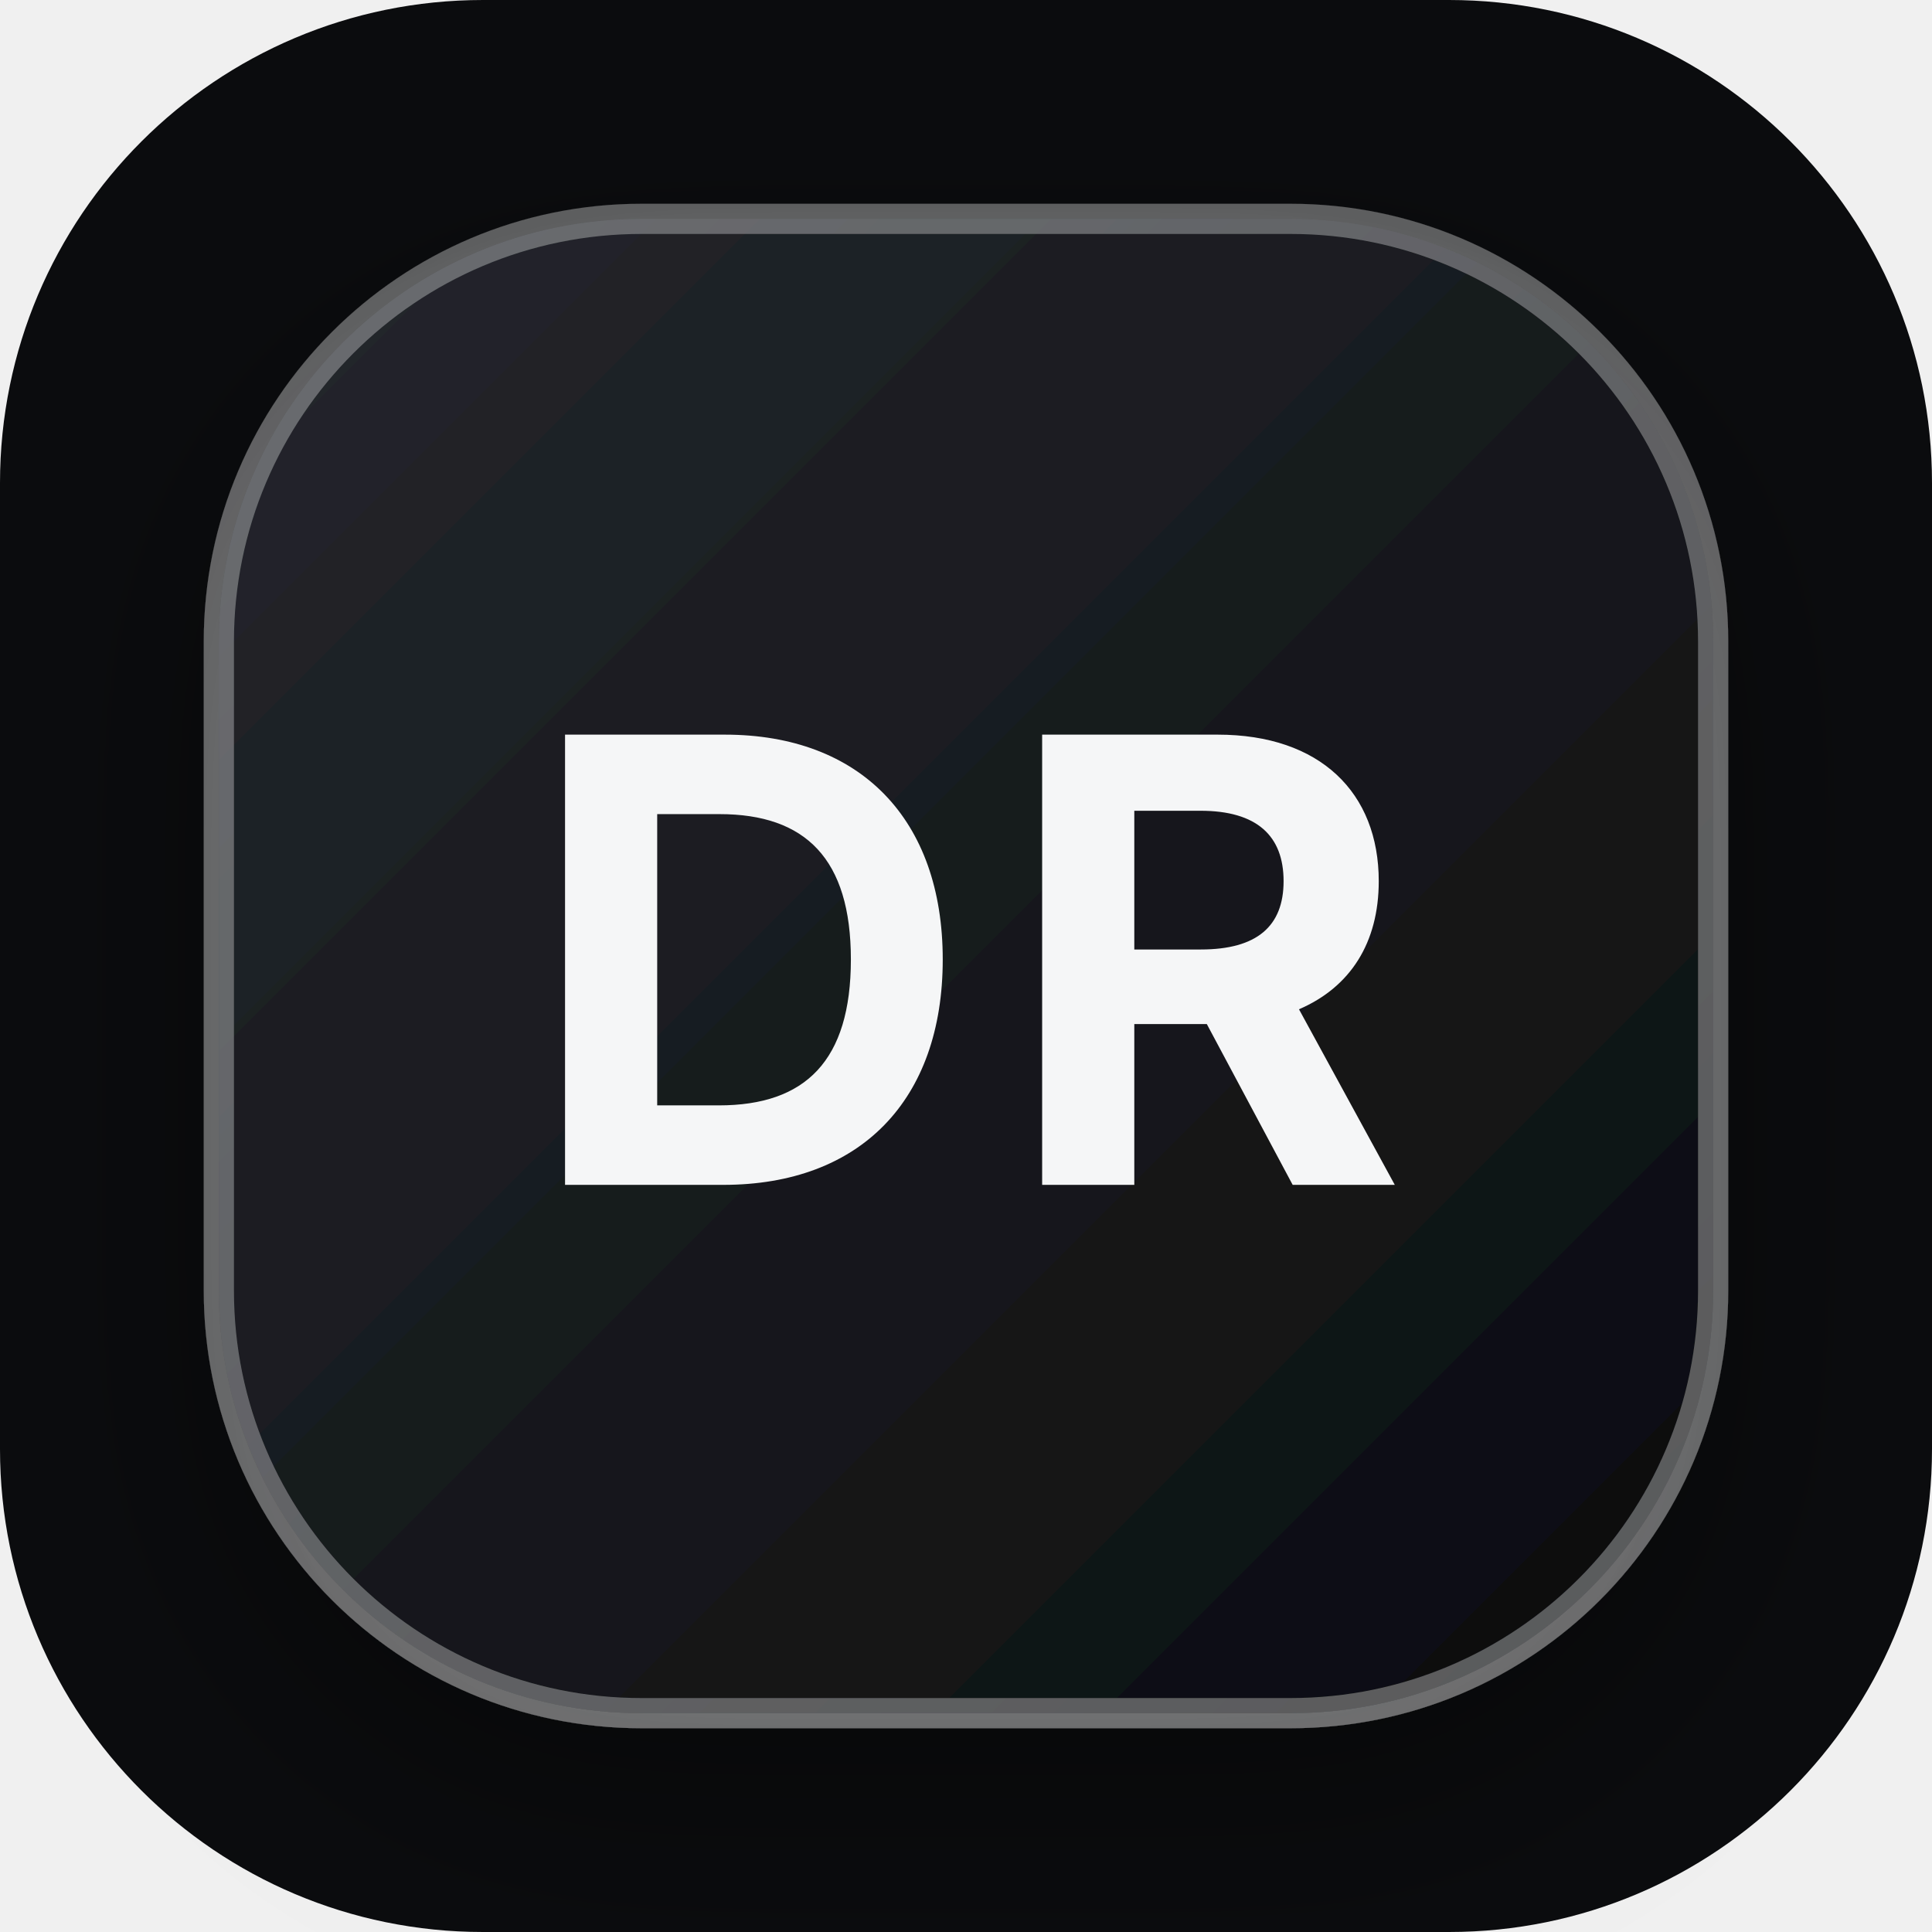
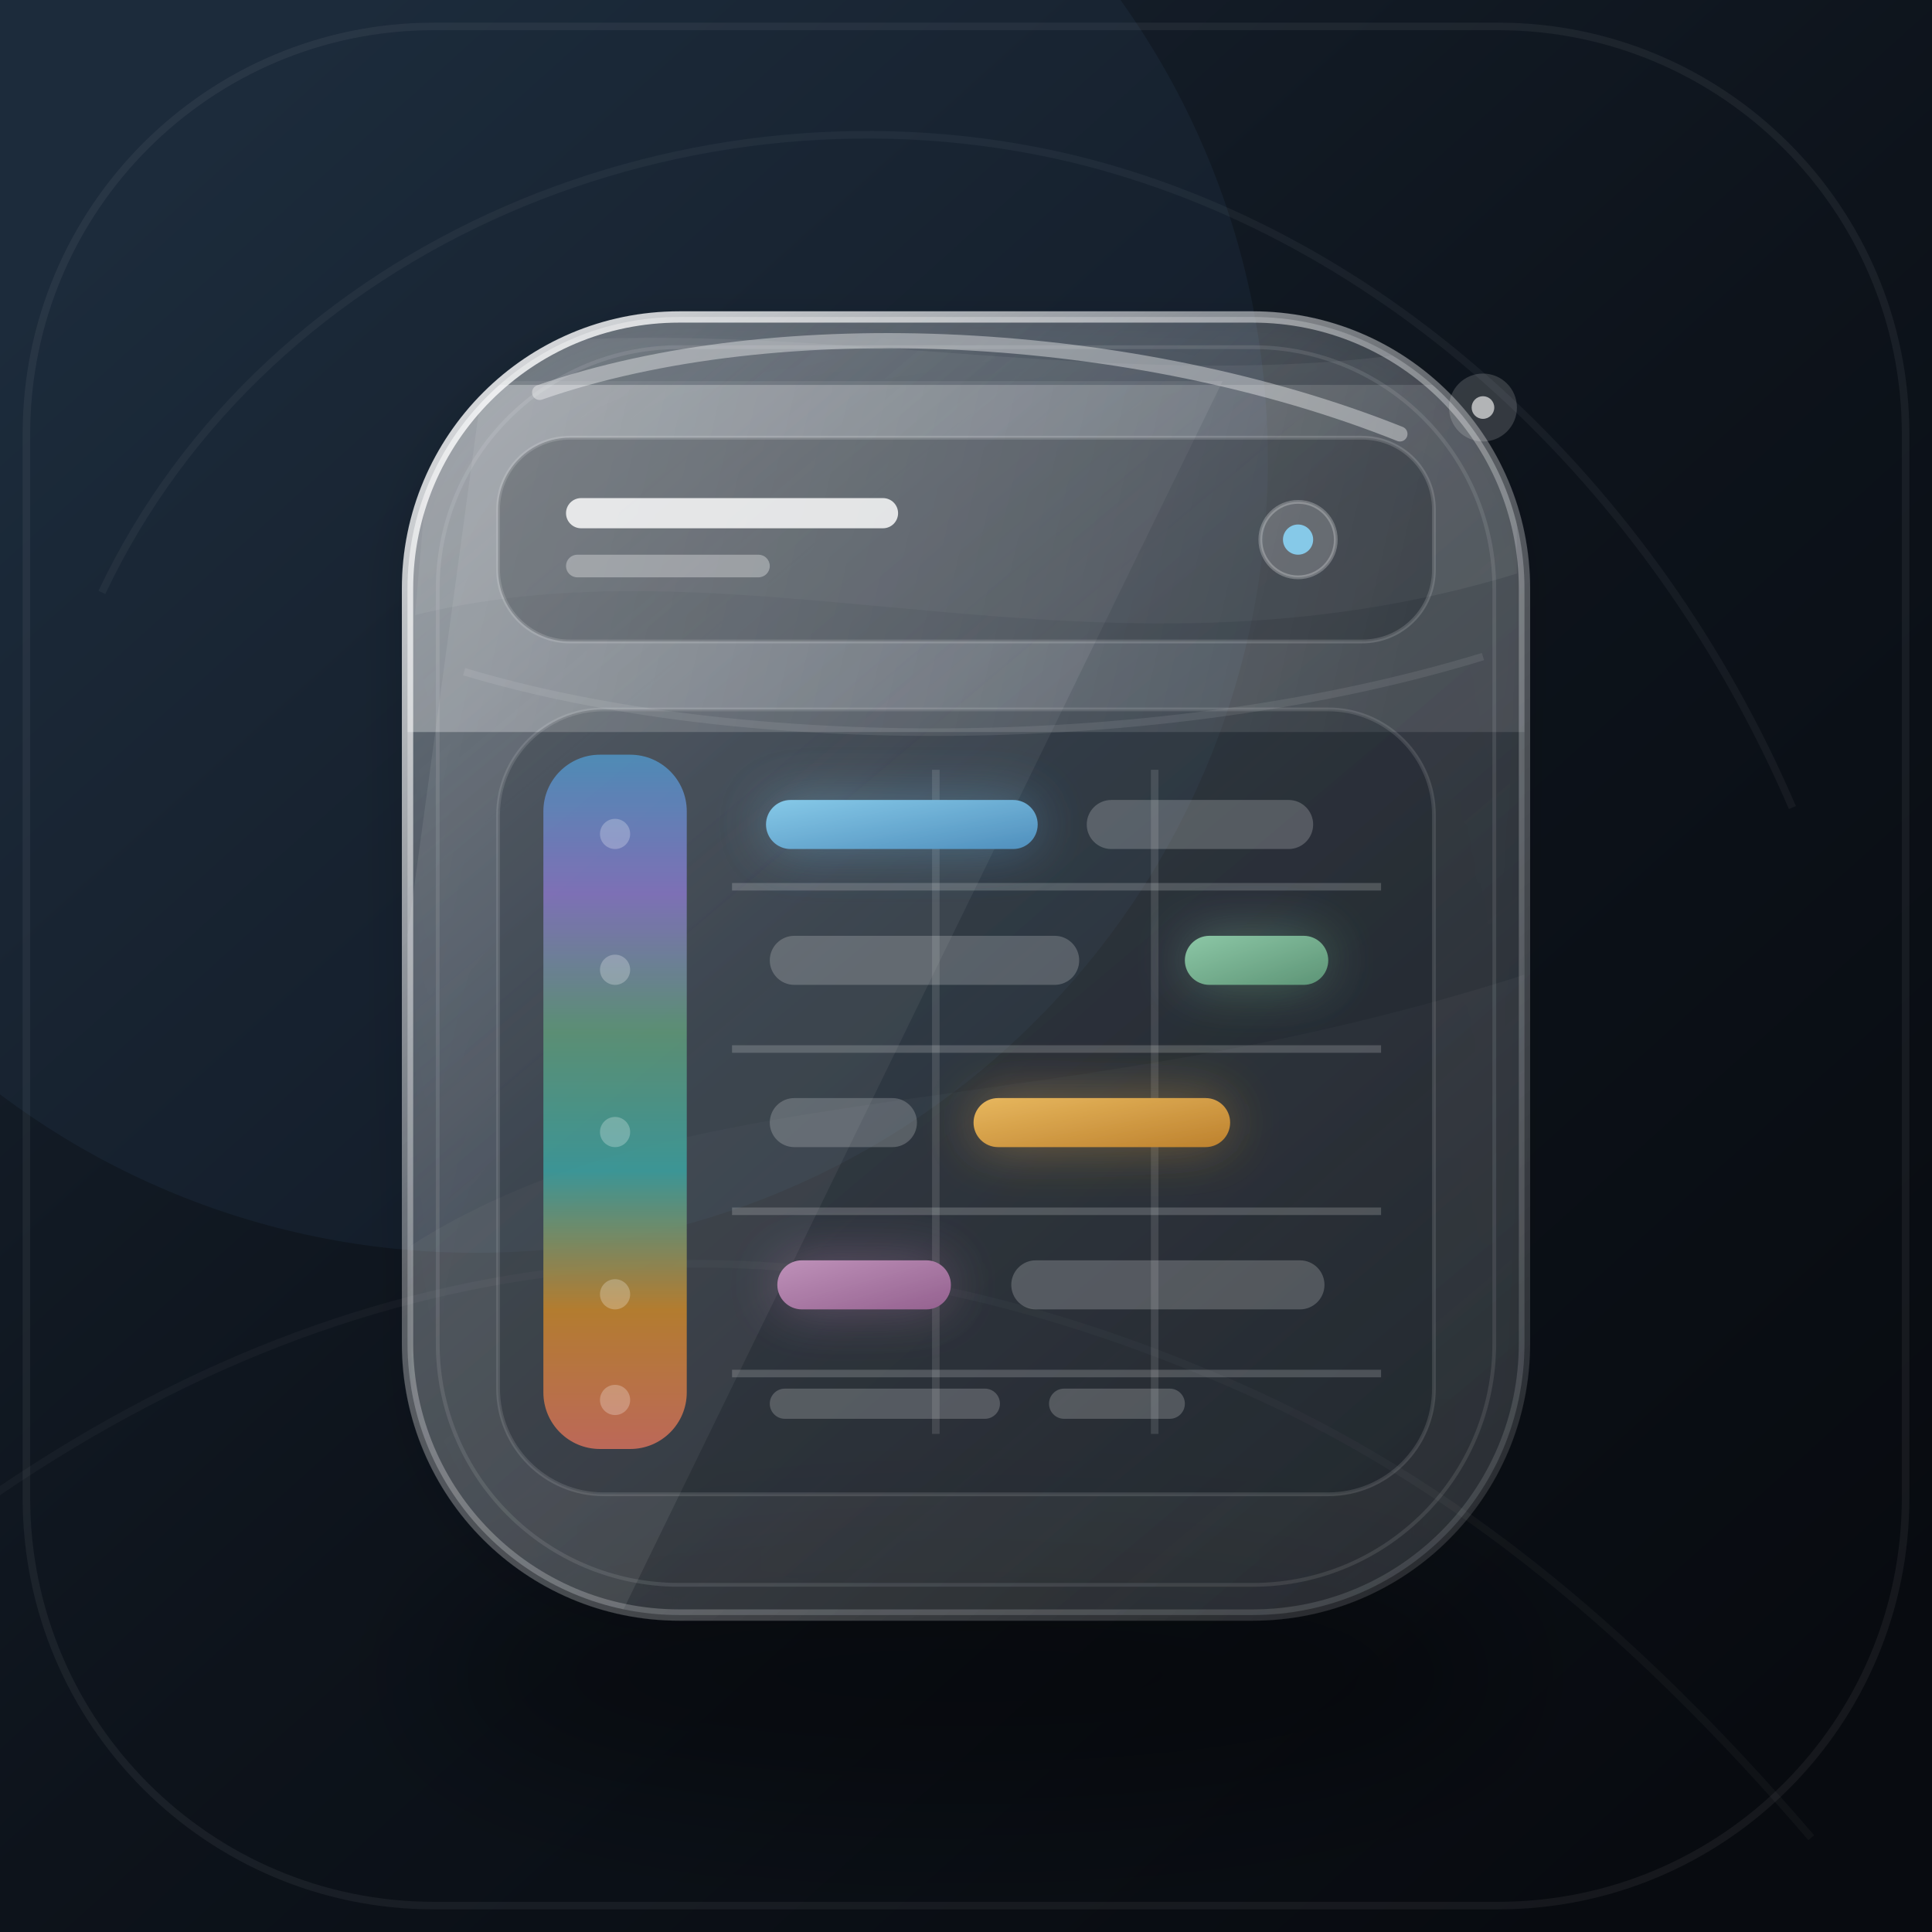
- <svg xmlns="http://www.w3.org/2000/svg" viewBox="0 0 512 512">
+ <svg xmlns="http://www.w3.org/2000/svg" viewBox="0 0 512 512" role="img" aria-labelledby="title desc">
  <defs>
-     <linearGradient id="g" x1="0" y1="0" x2="1" y2="1">
-       <stop offset="0" stop-color="#24272d" />
-       <stop offset="1" stop-color="#0b0c0e" />
+     <linearGradient id="bg" x1="56" y1="34" x2="456" y2="478" gradientUnits="userSpaceOnUse">
+       <stop offset="0" stop-color="#182330" />
+       <stop offset="0.52" stop-color="#0D131B" />
+       <stop offset="1" stop-color="#080B10" />
    </linearGradient>
-     <filter id="s" x="-20%" y="-20%" width="140%" height="140%">
-       <feDropShadow dx="0" dy="22" stdDeviation="26" flood-opacity=".35" />
+     <radialGradient id="orbIce" cx="0" cy="0" r="1" gradientTransform="translate(126 122) rotate(38) scale(210)">
+       <stop stop-color="#4F8FBD" stop-opacity="0.78" />
+       <stop offset="0.58" stop-color="#4F8FBD" stop-opacity="0.18" />
+       <stop offset="1" stop-color="#4F8FBD" stop-opacity="0" />
+     </radialGradient>
+     <radialGradient id="orbCoral" cx="0" cy="0" r="1" gradientTransform="translate(406 366) rotate(-148) scale(228)">
+       <stop stop-color="#C66C5A" stop-opacity="0.72" />
+       <stop offset="0.56" stop-color="#C66C5A" stop-opacity="0.16" />
+       <stop offset="1" stop-color="#C66C5A" stop-opacity="0" />
+     </radialGradient>
+     <radialGradient id="orbSage" cx="0" cy="0" r="1" gradientTransform="translate(100 430) rotate(-30) scale(186)">
+       <stop stop-color="#5D9476" stop-opacity="0.56" />
+       <stop offset="1" stop-color="#5D9476" stop-opacity="0" />
+     </radialGradient>
+     <linearGradient id="frame" x1="118" y1="94" x2="392" y2="420" gradientUnits="userSpaceOnUse">
+       <stop stop-color="#FFFFFF" stop-opacity="0.34" />
+       <stop offset="0.42" stop-color="#EAF2F9" stop-opacity="0.18" />
+       <stop offset="1" stop-color="#DCE7F0" stop-opacity="0.10" />
+     </linearGradient>
+     <linearGradient id="frameStroke" x1="126" y1="100" x2="386" y2="418" gradientUnits="userSpaceOnUse">
+       <stop stop-color="#FFFFFF" stop-opacity="0.82" />
+       <stop offset="0.44" stop-color="#FFFFFF" stop-opacity="0.30" />
+       <stop offset="1" stop-color="#FFFFFF" stop-opacity="0.11" />
+     </linearGradient>
+     <linearGradient id="header" x1="138" y1="122" x2="374" y2="177" gradientUnits="userSpaceOnUse">
+       <stop stop-color="#FFFFFF" stop-opacity="0.30" />
+       <stop offset="1" stop-color="#FFFFFF" stop-opacity="0.10" />
+     </linearGradient>
+     <linearGradient id="monthSpectrum" x1="0" y1="0" x2="0" y2="1">
+       <stop offset="0" stop-color="#4F8FBD" />
+       <stop offset="0.2" stop-color="#8273BD" />
+       <stop offset="0.4" stop-color="#5D9476" />
+       <stop offset="0.6" stop-color="#3C9B9B" />
+       <stop offset="0.8" stop-color="#BD812D" />
+       <stop offset="1" stop-color="#C66C5A" />
+     </linearGradient>
+     <linearGradient id="pillCool" x1="0" y1="0" x2="1" y2="1">
+       <stop stop-color="#86C9E8" />
+       <stop offset="1" stop-color="#4F8FBD" />
+     </linearGradient>
+     <linearGradient id="pillSage" x1="0" y1="0" x2="1" y2="1">
+       <stop stop-color="#8CC7A6" />
+       <stop offset="1" stop-color="#5D9476" />
+     </linearGradient>
+     <linearGradient id="pillAmber" x1="0" y1="0" x2="1" y2="1">
+       <stop stop-color="#E7B75E" />
+       <stop offset="1" stop-color="#BD812D" />
+     </linearGradient>
+     <linearGradient id="pillPlum" x1="0" y1="0" x2="1" y2="1">
+       <stop stop-color="#BE91B9" />
+       <stop offset="1" stop-color="#94618F" />
+     </linearGradient>
+     <filter id="shadow" x="-35%" y="-35%" width="170%" height="190%">
+       <feDropShadow dx="0" dy="24" stdDeviation="22" flood-color="#000000" flood-opacity="0.52" />
+       <feDropShadow dx="0" dy="5" stdDeviation="6" flood-color="#000000" flood-opacity="0.32" />
    </filter>
+     <filter id="softBlur" x="-50%" y="-50%" width="200%" height="200%">
+       <feGaussianBlur stdDeviation="18" />
+     </filter>
+     <filter id="pillGlow" x="-60%" y="-100%" width="220%" height="300%">
+       <feGaussianBlur in="SourceGraphic" stdDeviation="7" result="blur" />
+       <feColorMatrix in="blur" type="matrix" values="1 0 0 0 0 0 1 0 0 0 0 0 1 0 0 0 0 0 .45 0" result="glow" />
+       <feMerge>
+         <feMergeNode in="glow" />
+         <feMergeNode in="SourceGraphic" />
+       </feMerge>
+     </filter>
+     <clipPath id="panelClip">
+       <rect x="108" y="84" width="296" height="344" rx="72" />
+     </clipPath>
  </defs>
-   <rect width="512" height="512" rx="128" fill="#0b0c0e" />
-   <rect x="58" y="58" width="396" height="396" rx="112" fill="url(#g)" stroke="rgba(255,255,255,.32)" stroke-width="8" filter="url(#s)" />
-   <text x="256" y="314" text-anchor="middle" font-family="Inter,Segoe UI,Arial,sans-serif" font-size="164" font-weight="700" fill="#f5f6f7" letter-spacing="8">DR</text>
+   <rect width="512" height="512" fill="url(#bg)" />
+   <rect x="7" y="7" width="498" height="498" rx="108" fill="none" stroke="#FFFFFF" stroke-opacity="0.055" stroke-width="2" />
+   <path d="M27 157C71 64 183 18 284 42c83 20 154 86 191 172" fill="none" stroke="#FFFFFF" stroke-opacity="0.045" stroke-width="2" />
+   <path d="M-10 402c103-74 213-87 330-38 61 25 111 66 160 123" fill="none" stroke="#FFFFFF" stroke-opacity="0.035" stroke-width="2" />
+   <circle cx="126" cy="122" r="210" fill="url(#orbIce)" />
+   <circle cx="406" cy="366" r="228" fill="url(#orbCoral)" />
+   <circle cx="100" cy="430" r="186" fill="url(#orbSage)" />
+   <ellipse cx="257" cy="444" rx="142" ry="34" fill="#000000" fill-opacity="0.34" filter="url(#softBlur)" />
+   <g filter="url(#shadow)">
+     <rect x="108" y="84" width="296" height="344" rx="72" fill="url(#frame)" stroke="url(#frameStroke)" stroke-width="3" />
+     <rect x="116" y="92" width="280" height="328" rx="64" fill="none" stroke="#FFFFFF" stroke-opacity="0.10" />
+   </g>
+   <g clip-path="url(#panelClip)">
+     <path d="M93 102h319v92H93z" fill="url(#header)" />
+     <path d="M116 94C206 78 310 112 402 88v64c-111 34-203-11-292 11z" fill="#FFFFFF" fill-opacity="0.055" />
+     <path d="M109 330c74-47 169-31 296-72v170H109z" fill="#FFFFFF" fill-opacity="0.035" />
+     <path d="M128 101L324 101 165 427H108V248z" fill="#FFFFFF" fill-opacity="0.075" />
+   </g>
+   <rect x="132" y="116" width="248" height="54" rx="19" fill="#0B1219" fill-opacity="0.28" stroke="#FFFFFF" stroke-opacity="0.15" />
+   <rect x="150" y="132" width="88" height="8" rx="4" fill="#FFFFFF" fill-opacity="0.82" />
+   <rect x="150" y="147" width="54" height="6" rx="3" fill="#FFFFFF" fill-opacity="0.33" />
+   <circle cx="344" cy="143" r="10" fill="#FFFFFF" fill-opacity="0.18" stroke="#FFFFFF" stroke-opacity="0.25" />
+   <circle cx="344" cy="143" r="4" fill="#86C9E8" />
+   <g>
+     <rect x="132" y="188" width="248" height="208" rx="28" fill="#071018" fill-opacity="0.22" stroke="#FFFFFF" stroke-opacity="0.12" />
+     <rect x="144" y="200" width="38" height="184" rx="15" fill="url(#monthSpectrum)" opacity="0.92" />
+     <path d="M194 235H366M194 278H366M194 321H366M194 364H366" stroke="#FFFFFF" stroke-opacity="0.18" stroke-width="2" />
+     <path d="M248 204V380M306 204V380" stroke="#FFFFFF" stroke-opacity="0.12" stroke-width="2" />
+     <g fill="#FFFFFF" fill-opacity="0.25">
+       <circle cx="163" cy="221" r="4" />
+       <circle cx="163" cy="257" r="4" />
+       <circle cx="163" cy="300" r="4" />
+       <circle cx="163" cy="343" r="4" />
+       <circle cx="163" cy="371" r="4" />
+     </g>
+     <g filter="url(#pillGlow)">
+       <rect x="203" y="212" width="72" height="13" rx="6.5" fill="url(#pillCool)" />
+       <rect x="314" y="248" width="38" height="13" rx="6.5" fill="url(#pillSage)" />
+       <rect x="258" y="291" width="68" height="13" rx="6.5" fill="url(#pillAmber)" />
+       <rect x="206" y="334" width="46" height="13" rx="6.5" fill="url(#pillPlum)" />
+     </g>
+     <g fill="#FFFFFF" fill-opacity="0.20">
+       <rect x="288" y="212" width="60" height="13" rx="6.5" />
+       <rect x="204" y="248" width="82" height="13" rx="6.5" />
+       <rect x="204" y="291" width="39" height="13" rx="6.5" />
+       <rect x="268" y="334" width="83" height="13" rx="6.5" />
+       <rect x="204" y="368" width="61" height="8" rx="4" />
+       <rect x="278" y="368" width="36" height="8" rx="4" />
+     </g>
+   </g>
+   <path d="M143 104c63-22 158-17 228 11" fill="none" stroke="#FFFFFF" stroke-opacity="0.38" stroke-width="4" stroke-linecap="round" />
+   <path d="M123 178c73 22 185 22 270-4" fill="none" stroke="#FFFFFF" stroke-opacity="0.085" stroke-width="2" />
+   <circle cx="393" cy="108" r="9" fill="#FFFFFF" fill-opacity="0.16" />
+   <circle cx="393" cy="108" r="3" fill="#FFFFFF" fill-opacity="0.62" />
</svg>
